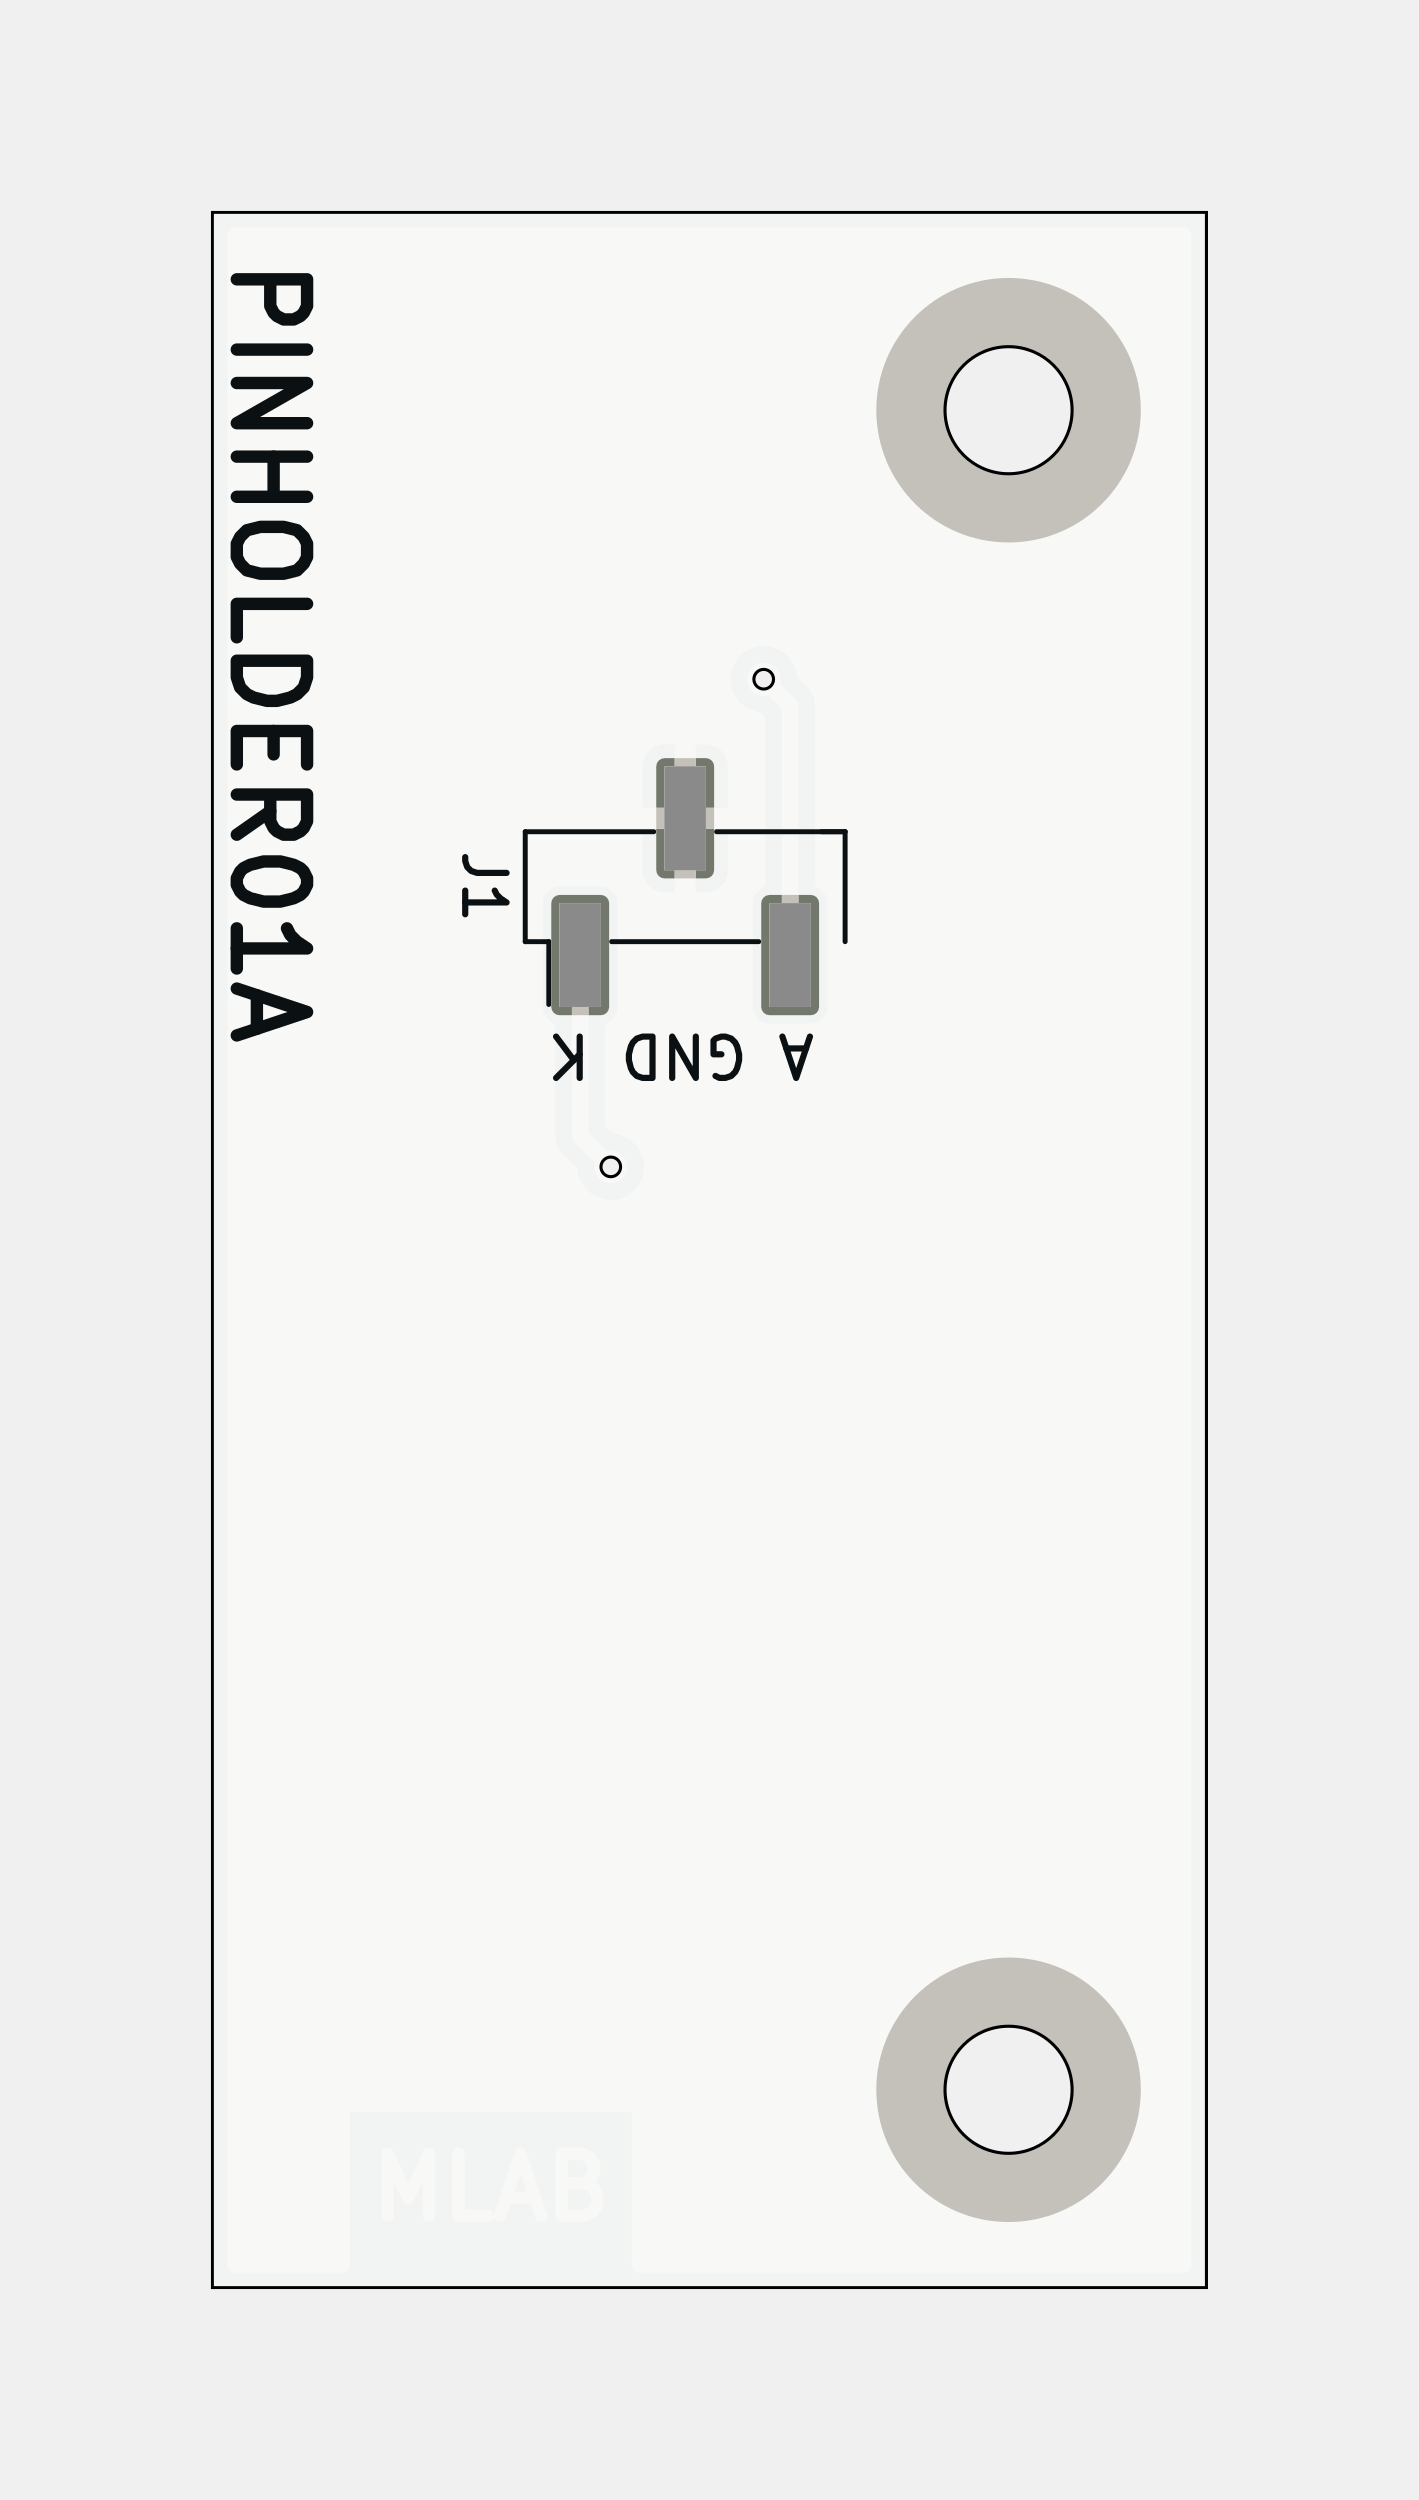
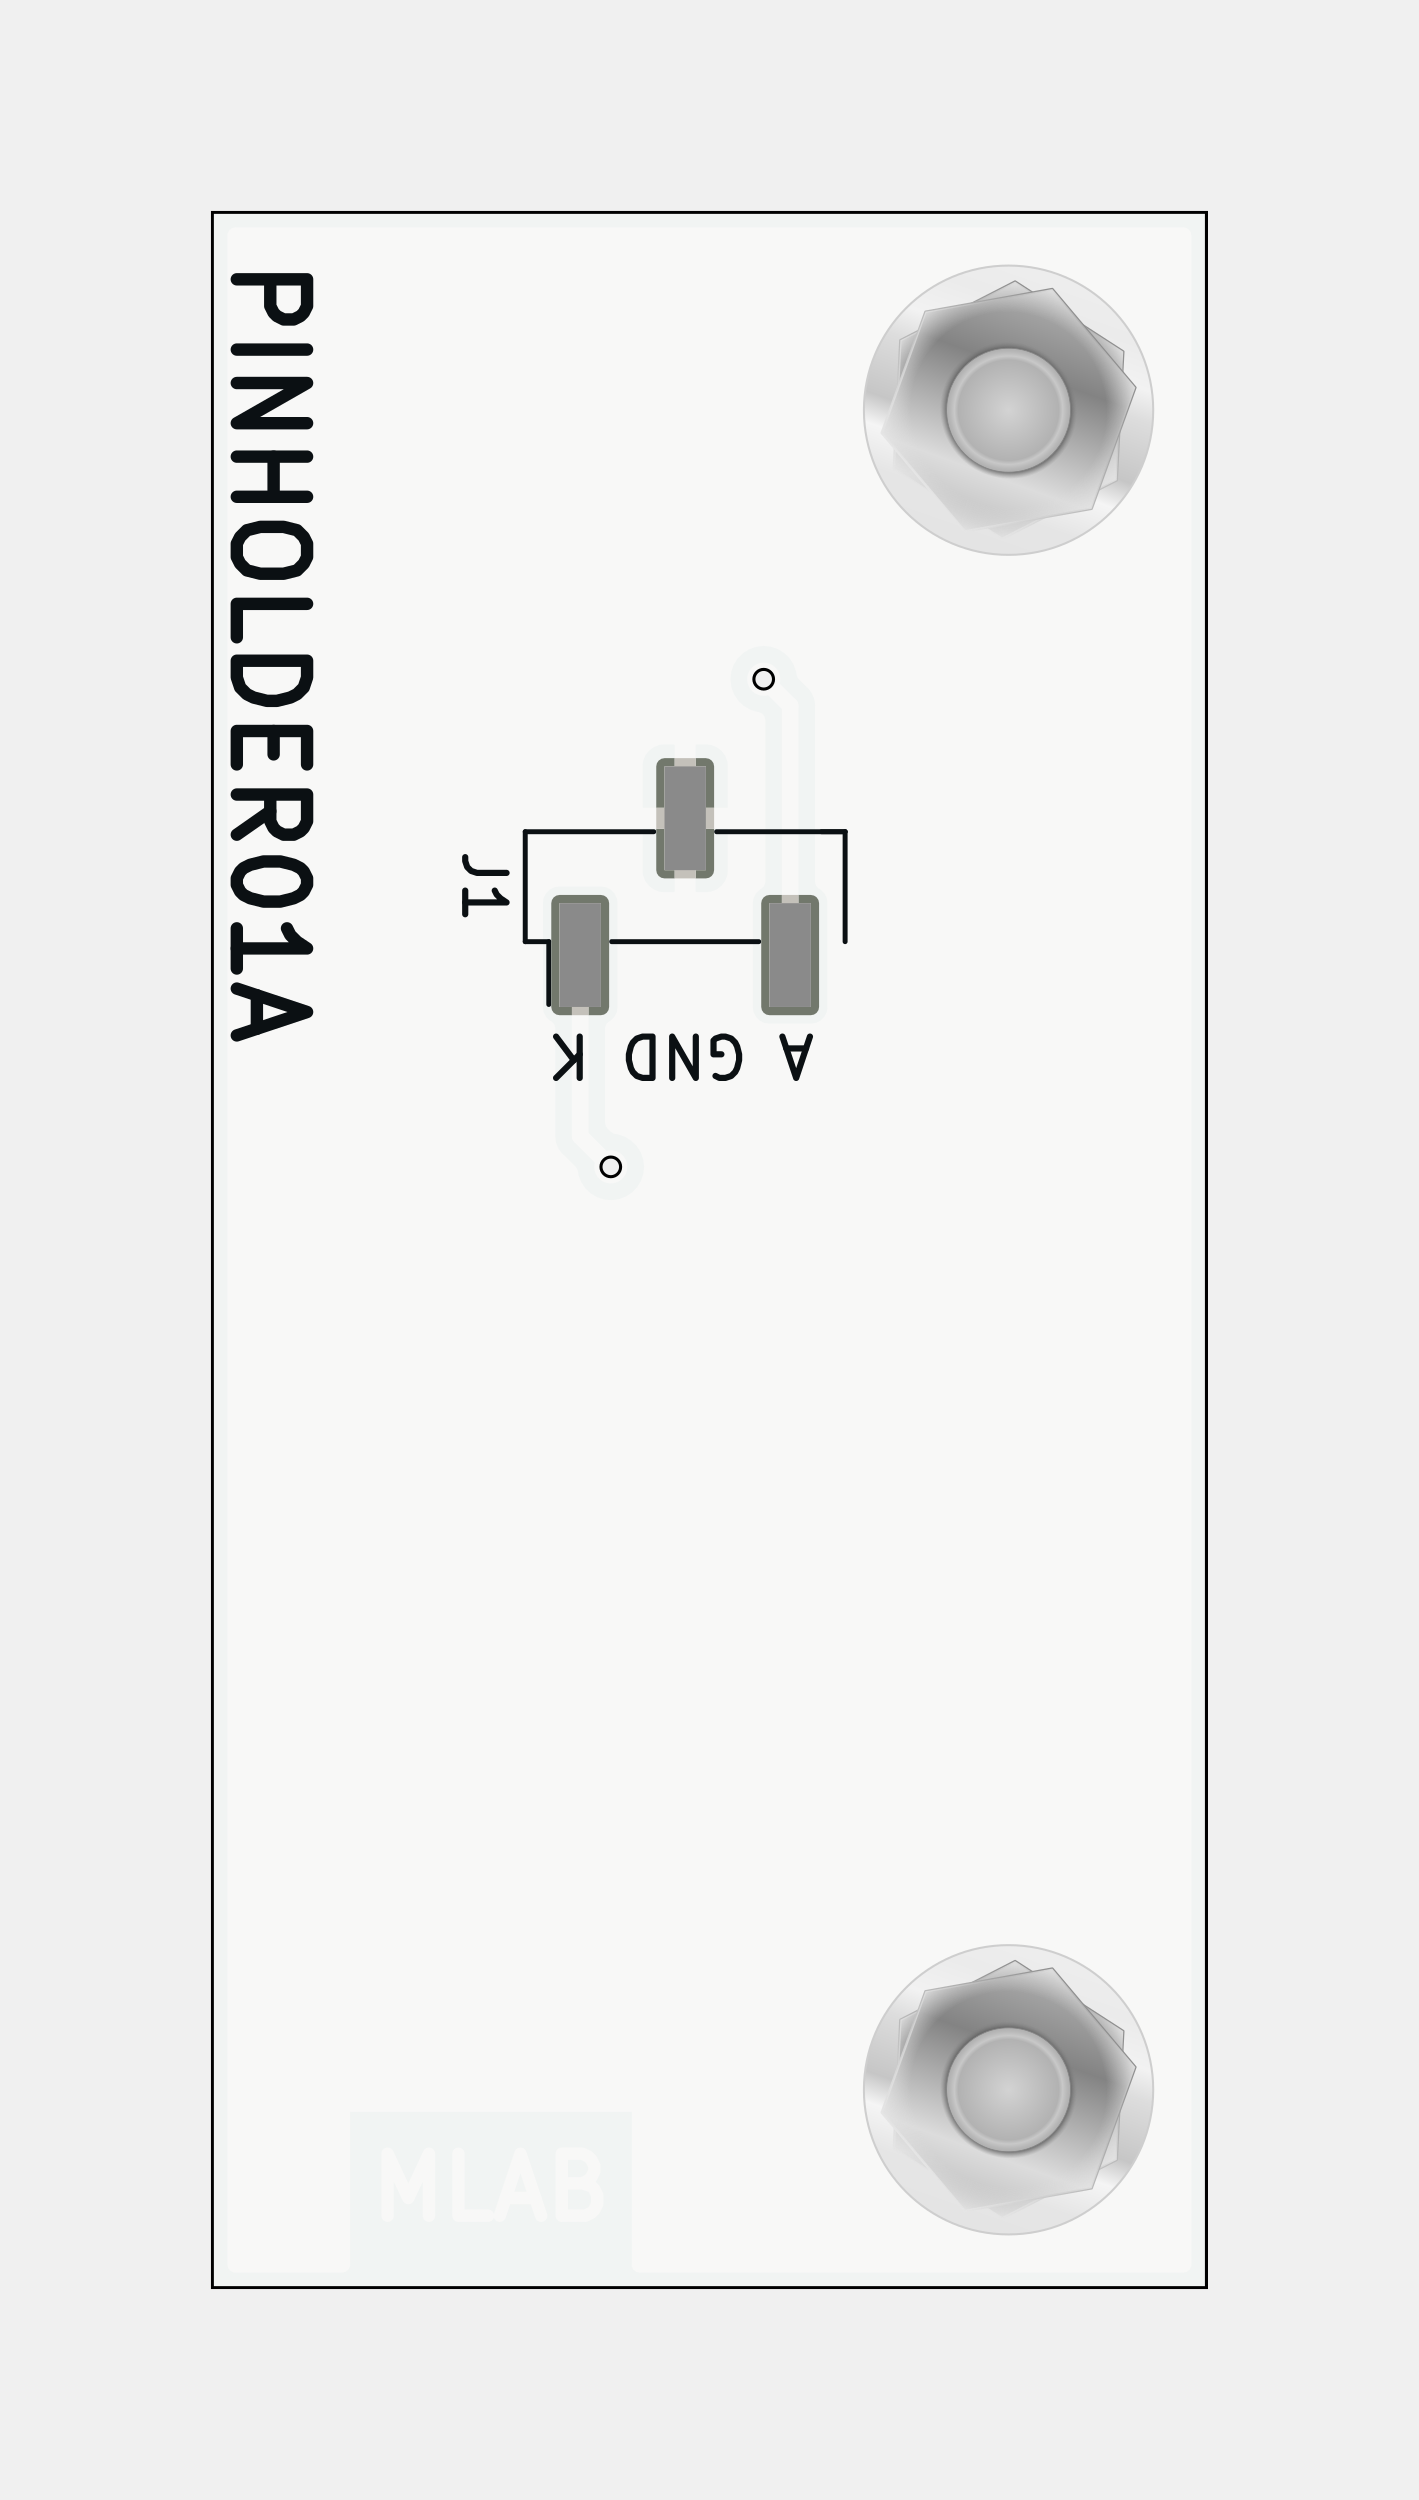
- <svg xmlns="http://www.w3.org/2000/svg" version="1.1" width="34.33mm" height="60.492mm" viewBox="-1385791.79 604151.46 343300.0 604920.0">
+ <svg xmlns="http://www.w3.org/2000/svg" xmlns:xlink="http://www.w3.org/1999/xlink" version="1.1" width="34.33mm" height="60.492mm" viewBox="-1385791.79 604151.46 343300.0 604920.0">
  <defs>
    <clipPath id="cut-off">
      <path d=" M 1334791.0 655151.0 L 1093491.0 655151.0 L 1093491.0 1158071.0 L 1334791.0 1158071.0 L 1334791.0 655151.0 " style="fill-rule: evenodd;" />
    </clipPath>
    <mask id="pads-mask">
      <g style="fill:#ffffff; fill-opacity:0.0;  stroke:#ffffff; stroke-width:0; stroke-opacity:1;  stroke-linecap:round; stroke-linejoin:round;">
        <g style="fill:#ffffff; fill-opacity:1.0;  stroke:#ffffff; stroke-width:0.01; stroke-opacity:1;  stroke-linecap:round; stroke-linejoin:round;">
          <circle cx="1141751.79" cy="703411.46" r="32000" />
        </g>
        <g style="fill:#ffffff; fill-opacity:1.0;  stroke:#ffffff; stroke-width:0.01; stroke-opacity:1;  stroke-linecap:round; stroke-linejoin:round;">
          <circle cx="1141751.79" cy="1109811.46" r="32000" />
        </g>
        <g style="fill:#ffffff; fill-opacity:1.0;  stroke:#ffffff; stroke-width:0.01; stroke-opacity:1;  stroke-linecap:round; stroke-linejoin:round;">
          <path style="fill:#ffffff; fill-opacity:1.0;  stroke:#ffffff; stroke-width:0.01; stroke-opacity:1;  stroke-linecap:round; stroke-linejoin:round;fill-rule:evenodd;" d="M 1240400,849800 1239634.63,849647.76 1238985.79,849214.21 1238552.24,848565.37 1238400,847800 1238400,822700 1238552.24,821934.63 1238985.79,821285.79 1239634.63,820852.24 1240400,820700 1250400,820700 1251165.37,820852.24 1251814.21,821285.79 1252247.76,821934.63 1252400,822700 1252400,847800 1252247.76,848565.37 1251814.21,849214.21 1251165.37,849647.76 1250400,849800 Z" />
          <path style="fill:#ffffff; fill-opacity:1.0;  stroke:#ffffff; stroke-width:0.01; stroke-opacity:1;  stroke-linecap:round; stroke-linejoin:round;fill-rule:evenodd;" d="M 1215000,816700 1214234.63,816547.76 1213585.79,816114.21 1213152.24,815465.37 1213000,814700 1213000,789600 1213152.24,788834.63 1213585.79,788185.79 1214234.63,787752.24 1215000,787600 1225000,787600 1225765.37,787752.24 1226414.21,788185.79 1226847.76,788834.63 1227000,789600 1227000,814700 1226847.76,815465.37 1226414.21,816114.21 1225765.37,816547.76 1225000,816700 Z" />
          <path style="fill:#ffffff; fill-opacity:1.0;  stroke:#ffffff; stroke-width:0.01; stroke-opacity:1;  stroke-linecap:round; stroke-linejoin:round;fill-rule:evenodd;" d="M 1189600,849800 1188834.63,849647.76 1188185.79,849214.21 1187752.24,848565.37 1187600,847800 1187600,822700 1187752.24,821934.63 1188185.79,821285.79 1188834.63,820852.24 1189600,820700 1199600,820700 1200365.37,820852.24 1201014.21,821285.79 1201447.76,821934.63 1201600,822700 1201600,847800 1201447.76,848565.37 1201014.21,849214.21 1200365.37,849647.76 1199600,849800 Z" />
        </g>
      </g>
    </mask>
    <mask id="pads-mask-silkscreen">
      <rect x="1092491.79" y="654151.46" width="243300.0" height="504920.0" fill="white" />
      <g style="fill:#000000; fill-opacity:0.0;  stroke:#000000; stroke-width:0; stroke-opacity:1;  stroke-linecap:round; stroke-linejoin:round;">
        <g style="fill:#000000; fill-opacity:1.0;  stroke:#000000; stroke-width:0.01; stroke-opacity:1;  stroke-linecap:round; stroke-linejoin:round;">
          <circle cx="1141751.79" cy="703411.46" r="32000" />
        </g>
        <g style="fill:#000000; fill-opacity:1.0;  stroke:#000000; stroke-width:0.01; stroke-opacity:1;  stroke-linecap:round; stroke-linejoin:round;">
          <circle cx="1141751.79" cy="1109811.46" r="32000" />
        </g>
        <g style="fill:#000000; fill-opacity:1.0;  stroke:#000000; stroke-width:0.01; stroke-opacity:1;  stroke-linecap:round; stroke-linejoin:round;">
          <path style="fill:#000000; fill-opacity:1.0;  stroke:#000000; stroke-width:0.01; stroke-opacity:1;  stroke-linecap:round; stroke-linejoin:round;fill-rule:evenodd;" d="M 1240400,849800 1239634.63,849647.76 1238985.79,849214.21 1238552.24,848565.37 1238400,847800 1238400,822700 1238552.24,821934.63 1238985.79,821285.79 1239634.63,820852.24 1240400,820700 1250400,820700 1251165.37,820852.24 1251814.21,821285.79 1252247.76,821934.63 1252400,822700 1252400,847800 1252247.76,848565.37 1251814.21,849214.21 1251165.37,849647.76 1250400,849800 Z" />
          <path style="fill:#000000; fill-opacity:1.0;  stroke:#000000; stroke-width:0.01; stroke-opacity:1;  stroke-linecap:round; stroke-linejoin:round;fill-rule:evenodd;" d="M 1215000,816700 1214234.63,816547.76 1213585.79,816114.21 1213152.24,815465.37 1213000,814700 1213000,789600 1213152.24,788834.63 1213585.79,788185.79 1214234.63,787752.24 1215000,787600 1225000,787600 1225765.37,787752.24 1226414.21,788185.79 1226847.76,788834.63 1227000,789600 1227000,814700 1226847.76,815465.37 1226414.21,816114.21 1225765.37,816547.76 1225000,816700 Z" />
          <path style="fill:#000000; fill-opacity:1.0;  stroke:#000000; stroke-width:0.01; stroke-opacity:1;  stroke-linecap:round; stroke-linejoin:round;fill-rule:evenodd;" d="M 1189600,849800 1188834.63,849647.76 1188185.79,849214.21 1187752.24,848565.37 1187600,847800 1187600,822700 1187752.24,821934.63 1188185.79,821285.79 1188834.63,820852.24 1189600,820700 1199600,820700 1200365.37,820852.24 1201014.21,821285.79 1201447.76,821934.63 1201600,822700 1201600,847800 1201447.76,848565.37 1201014.21,849214.21 1200365.37,849647.76 1199600,849800 Z" />
        </g>
      </g>
    </mask>
    <mask id="hole-mask">
      <g>
        <rect x="1092491.79" y="654151.46" fill="white" width="243300.0" height="504920.0" />
        <polyline stroke-linecap="round" stroke="black" stroke-width="30000.0" points="-0.0 0 0.0 0" transform="translate(1141751.79 703411.46) rotate(-0.0)" />
        <polyline stroke-linecap="round" stroke="black" stroke-width="30000.0" points="-0.0 0 0.0 0" transform="translate(1141751.79 1109811.46) rotate(-0.0)" />
        <polyline stroke-linecap="round" stroke="black" stroke-width="4000.0" points="-0.0 0 0.0 0" transform="translate(1238000.0 886500.0) rotate(0)" />
        <polyline stroke-linecap="round" stroke="black" stroke-width="4000.0" points="-0.0 0 0.0 0" transform="translate(1201000.0 768500.0) rotate(0)" />
      </g>
    </mask>
  </defs>
  <g transform="scale(-1,1)" id="boardContainer">
    <g id="substrate" clip-path="url(#cut-off)" mask="url(#hole-mask)">
      <g id="substrate-board" style="fill:#f1f4f3; stroke:#f1f4f3;">
        <path d=" M 1334791.0 655151.0 L 1093491.0 655151.0 L 1093491.0 1158071.0 L 1334791.0 1158071.0 L 1334791.0 655151.0 " style="fill-rule: evenodd;" />
        <g style="fill-opacity: 0.0;stroke-width: 2000;stroke-opacity: 1;stroke-linecap: round;stroke-linejoin: round">
          <path d="M1334791 1158071 L1334791 655151 " />
          <path d="M1093491 1158071 L1093491 655151 " />
          <path d="M1093491 1158071 L1334791 1158071 " />
          <path d="M1093491 655151 L1334791 655151 " />
        </g>
      </g>
      <g id="substrate-clad" style="fill:#72786c; stroke:#72786c;">
        <g style="fill-opacity: 0.0;stroke-width: 0;stroke-opacity: 1;stroke-linecap: round;stroke-linejoin: round">
          <g style="fill-opacity: 1.0;stroke-width: 0.01;stroke-opacity: 1;stroke-linecap: round;stroke-linejoin: round">
            <circle cx="1141751.79" cy="703411.46" r="32000" />
          </g>
          <g style="fill-opacity: 1.0;stroke-width: 0.01;stroke-opacity: 1;stroke-linecap: round;stroke-linejoin: round">
            <circle cx="1141751.79" cy="1109811.46" r="32000" />
          </g>
          <g style="fill-opacity: 1.0;stroke-width: 0.01;stroke-opacity: 1;stroke-linecap: round;stroke-linejoin: round">
            <path style="fill-opacity: 1.0;stroke-width: 0.01;stroke-opacity: 1;stroke-linecap: round;stroke-linejoin: round;fill-rule: evenodd" d="M 1240400,849800 1239634.63,849647.76 1238985.79,849214.21 1238552.24,848565.37 1238400,847800 1238400,822700 1238552.24,821934.63 1238985.79,821285.79 1239634.63,820852.24 1240400,820700 1250400,820700 1251165.37,820852.24 1251814.21,821285.79 1252247.76,821934.63 1252400,822700 1252400,847800 1252247.76,848565.37 1251814.21,849214.21 1251165.37,849647.76 1250400,849800 Z" />
            <path style="fill-opacity: 1.0;stroke-width: 0.01;stroke-opacity: 1;stroke-linecap: round;stroke-linejoin: round;fill-rule: evenodd" d="M 1215000,816700 1214234.63,816547.76 1213585.79,816114.21 1213152.24,815465.37 1213000,814700 1213000,789600 1213152.24,788834.63 1213585.79,788185.79 1214234.63,787752.24 1215000,787600 1225000,787600 1225765.37,787752.24 1226414.21,788185.79 1226847.76,788834.63 1227000,789600 1227000,814700 1226847.76,815465.37 1226414.21,816114.21 1225765.37,816547.76 1225000,816700 Z" />
            <path style="fill-opacity: 1.0;stroke-width: 0.01;stroke-opacity: 1;stroke-linecap: round;stroke-linejoin: round;fill-rule: evenodd" d="M 1189600,849800 1188834.63,849647.76 1188185.79,849214.21 1187752.24,848565.37 1187600,847800 1187600,822700 1187752.24,821934.63 1188185.79,821285.79 1188834.63,820852.24 1189600,820700 1199600,820700 1200365.37,820852.24 1201014.21,821285.79 1201447.76,821934.63 1201600,822700 1201600,847800 1201447.76,848565.37 1201014.21,849214.21 1200365.37,849647.76 1199600,849800 Z" />
          </g>
        </g>
      </g>
      <g id="substrate-copper" style="fill:#f8f8f7; stroke:#f8f8f7;">
        <g style="fill-opacity: 0.0;stroke-width: 3000;stroke-opacity: 1;stroke-linecap: round;stroke-linejoin: round">
          <text x="1267000" y="1141000" transform="scale(-1 1) translate(-2534000 0)" textLength="55192.86" font-size="20000" lengthAdjust="spacingAndGlyphs" text-anchor="middle" opacity="0">MLAB</text>
          <g class="stroked-text">
            <path d="M1292000 1140285 L1292000 1125285 L1287000 1136000 L1282000 1125285 L1282000 1140285 " />
            <path d="M1267714 1140285 L1274857 1140285 L1274857 1125285 " />
            <path d="M1263428 1136000 L1256285 1136000 " />
            <path d="M1264857 1140285 L1259857 1125285 L1254857 1140285 " />
            <path d="M1244857 1132428 L1242714 1133142 L1242000 1133857 L1241285 1135285 L1241285 1137428 L1242000 1138857 L1242714 1139571 L1244142 1140285 L1249857 1140285 L1249857 1125285 L1244857 1125285 L1243428 1126000 L1242714 1126714 L1242000 1128142 L1242000 1129571 L1242714 1131000 L1243428 1131714 L1244857 1132428 L1249857 1132428 " />
          </g>
          <g style="fill-opacity: 1.0;stroke-width: 0.01;stroke-opacity: 1;stroke-linecap: round;stroke-linejoin: round">
            <circle cx="1141751.79" cy="703411.46" r="30000" />
          </g>
          <g style="fill-opacity: 1.0;stroke-width: 0.01;stroke-opacity: 1;stroke-linecap: round;stroke-linejoin: round">
            <circle cx="1141751.79" cy="1109811.46" r="30000" />
          </g>
          <g style="fill-opacity: 1.0;stroke-width: 0.01;stroke-opacity: 1;stroke-linecap: round;stroke-linejoin: round">
            <path style="fill-opacity: 1.0;stroke-width: 0.01;stroke-opacity: 1;stroke-linecap: round;stroke-linejoin: round;fill-rule: evenodd" d="M 1250400,847800 1240400,847800 1240400,822700 1250400,822700 Z" />
            <path style="fill-opacity: 1.0;stroke-width: 0.01;stroke-opacity: 1;stroke-linecap: round;stroke-linejoin: round;fill-rule: evenodd" d="M 1225000,814700 1215000,814700 1215000,789600 1225000,789600 Z" />
            <path style="fill-opacity: 1.0;stroke-width: 0.01;stroke-opacity: 1;stroke-linecap: round;stroke-linejoin: round;fill-rule: evenodd" d="M 1199600,847800 1189600,847800 1189600,822700 1199600,822700 Z" />
          </g>
          <g style="fill-opacity: 1.0;stroke-width: 0.01;stroke-opacity: 1;stroke-linecap: round;stroke-linejoin: round">
            <circle cx="1238000" cy="886500" r="4000" />
          </g>
          <g style="fill-opacity: 1.0;stroke-width: 0.01;stroke-opacity: 1;stroke-linecap: round;stroke-linejoin: round">
            <circle cx="1201000" cy="768500" r="4000" />
          </g>
          <g style="fill-opacity: 0.0;stroke-width: 4000;stroke-opacity: 1;stroke-linecap: round;stroke-linejoin: round">
            <path d="M1245400 879100 L1238000 886500 " />
            <path d="M1245400 835250 L1245400 879100 " />
            <path d="M1201000 768500 L1194600 774900 " />
            <path d="M1194600 774900 L1194600 835250 " />
          </g>
          <g style="fill-opacity: 0.0;stroke-width: 4000;stroke-opacity: 1;stroke-linecap: round;stroke-linejoin: round">
            <g style="fill-opacity: 1.0;stroke-width: 0.01;stroke-opacity: 1;stroke-linecap: round;stroke-linejoin: round">
              <path style="fill-opacity: 1.0;stroke-width: 0.01;stroke-opacity: 1;stroke-linecap: round;stroke-linejoin: round;fill-rule: evenodd" d="M 1329660.22,659353.53 1330352.63,659905.72 1330736.9,660703.64 1330786.79,661146.46 1330786.79,1152076.46 1330589.72,1152939.89 1330037.53,1153632.3 1329239.61,1154016.57 1328796.79,1154066.46 1303038.66,1154066.46 1302175.23,1153869.39 1301482.82,1153317.2 1301098.55,1152519.28 1301061.17,1151853.65 1301063.83,1151830 1301076.43,1151830 1301076.43,1115170 1232923.57,1115170 1232923.57,1151830 1232929.93,1151830 1232929.92,1152519.3 1232545.65,1153317.22 1231853.23,1153869.4 1230989.82,1154066.46 1099486.79,1154066.46 1098623.36,1153869.39 1097930.95,1153317.2 1097546.68,1152519.28 1097496.79,1152076.46 1097496.79,886387.53 1229945.14,886387.53 1229956,886498.29 1229956,886498.3 1229986.25,886806.75 1230120.39,888174.86 1230687.26,889878.96 1231617.59,891415.12 1232865.14,892706.99 1234367.89,893690.36 1234472.14,893729.13 1235946.85,894277.57 1235946.87,894277.57 1236051.16,894316.36 1236161.43,894331.07 1236161.46,894331.08 1237344.86,894488.98 1237831.3,894553.88 1237942.07,894543.8 1239508.96,894401.21 1239508.98,894401.21 1239619.81,894391.12 1240473.81,894113.64 1241221.96,893870.55 1241221.99,893870.54 1241327.82,893836.15 1241572.39,893690.36 1242774.89,892973.53 1242774.9,892973.52 1242870.44,892916.57 1244170.99,891678.07 1244345.7,891415.12 1245103.25,890274.9 1245164.83,890182.22 1245802.57,888503.36 1245924.7,887634.34 1246240.01,886806.75 1246488.19,886504.16 1249275.61,883716.74 1249471.25,883545.17 1249682.82,883382.82 1250645.36,882128.41 1251250.44,880667.62 1251405,879493.61 1251456.82,879100 1251439.8,878970.72 1251439.8,878970.65 1251422.03,878835.67 1251405,878575.92 1251405,853002.31 1251602.07,852138.88 1252154.26,851446.47 1252491.56,851229.21 1252643.88,851151.6 1252783.42,851080.5 1253680.5,850183.42 1254256.46,849053.04 1254405,848115.19 1254404.99,822384.82 1254392.75,822307.53 1254280.97,821601.69 1254280.96,821601.66 1254256.46,821446.96 1253680.5,820316.58 1252783.42,819419.5 1251653.04,818843.54 1250715.19,818695 1250636.95,818695 1245396.27,818695.01 1240084.82,818695.01 1240007.69,818707.23 1240007.63,818707.23 1239301.69,818819.03 1239301.66,818819.04 1239146.96,818843.54 1239007.4,818914.65 1239007.37,818914.66 1238734.83,819053.53 1238016.58,819419.5 1237119.5,820316.58 1236543.54,821446.96 1236395,822384.81 1236395.01,848115.18 1236407.23,848192.31 1236407.23,848192.37 1236519.03,848898.31 1236519.04,848898.34 1236543.54,849053.04 1237119.5,850183.42 1238016.58,851080.5 1238156.12,851151.6 1238308.44,851229.21 1238988.29,851796.79 1239354.55,852603.14 1239395,853002.31 1239395,875788.37 1239197.93,876651.8 1238812.14,877195.51 1238003.48,878004.17 1237253.6,878475.36 1236804.35,878576.13 1236270.17,878632.27 1234570.07,879211.03 1233626.51,879791.51 1233135.21,880093.76 1233135.19,880093.77 1233040.45,880152.06 1231757.32,881408.59 1230784.46,882918.17 1230170.22,884605.78 1229945.14,886387.53 1097496.79,886387.53 1097496.79,822384.81 1185595,822384.81 1185595.01,848115.18 1185607.23,848192.31 1185607.23,848192.37 1185719.03,848898.31 1185719.04,848898.34 1185743.54,849053.04 1186319.5,850183.42 1187216.58,851080.5 1188346.96,851656.46 1189284.81,851805 1189363.05,851805 1194603.73,851804.99 1199915.18,851804.99 1199992.31,851792.77 1199992.37,851792.77 1200698.31,851680.97 1200698.34,851680.96 1200853.04,851656.46 1200992.6,851585.35 1200992.63,851585.34 1201843.88,851151.6 1201983.42,851080.5 1202880.5,850183.42 1203456.46,849053.04 1203605,848115.19 1203604.99,822384.82 1203592.75,822307.53 1203480.97,821601.69 1203480.96,821601.66 1203456.46,821446.96 1202880.5,820316.58 1201983.42,819419.5 1201691.56,819270.79 1201011.71,818703.21 1200645.45,817896.86 1200605,817497.69 1200605,815051.76 1209700,815051.76 1209707.2,815171.3 1209789.25,815849.24 1209851.65,816094.94 1210289.22,817200.15 1210421.15,817434.29 1211135.1,818374.87 1211325.13,818564.9 1212265.71,819278.85 1212499.85,819410.78 1213605.06,819848.35 1213850.76,819910.75 1214528.7,819992.8 1214648.24,820000 1217235.77,820000 1217425.47,819956.7 1217460,819885 1217460,819775.77 1222540,819775.77 1222583.3,819965.47 1222655,820000 1225351.76,820000 1225471.3,819992.8 1226149.24,819910.75 1226394.94,819848.35 1227500.15,819410.78 1227734.29,819278.85 1228674.87,818564.9 1228864.9,818374.87 1229578.85,817434.29 1229710.78,817200.15 1230148.35,816094.94 1230210.75,815849.24 1230292.8,815171.3 1230300,815051.76 1230300,804914.23 1230256.7,804724.53 1230185,804690 1222764.23,804690 1222574.53,804733.3 1222540,804805 1222540,819775.77 1217460,819775.77 1217460,804914.23 1217416.7,804724.53 1217345,804690 1209924.23,804690 1209734.53,804733.3 1209700,804805 1209700,815051.76 1200605,815051.76 1200605,799385.77 1209700,799385.77 1209743.3,799575.47 1209815,799610 1217235.77,799610 1217425.47,799566.7 1217460,799495 1217460,799385.77 1222540,799385.77 1222583.3,799575.47 1222655,799610 1230075.77,799610 1230265.47,799566.7 1230300,799495 1230300,789248.24 1230292.8,789128.7 1230210.75,788450.76 1230148.35,788205.06 1229710.78,787099.85 1229578.85,786865.71 1228864.9,785925.13 1228674.87,785735.1 1227734.29,785021.15 1227500.15,784889.22 1226394.94,784451.65 1226149.24,784389.25 1225471.3,784307.2 1225351.76,784300 1222764.23,784300 1222574.53,784343.3 1222540,784415 1222540,799385.77 1217460,799385.77 1217460,784524.23 1217416.7,784334.53 1217345,784300 1214648.24,784300 1214528.7,784307.2 1213850.76,784389.25 1213605.06,784451.65 1212499.85,784889.22 1212265.71,785021.15 1211325.13,785735.1 1211135.1,785925.13 1210421.15,786865.71 1210289.22,787099.85 1209851.65,788205.06 1209789.25,788450.76 1209707.2,789128.7 1209700,789248.24 1209700,799385.77 1200605,799385.77 1200605,778391.6 1200802.07,777528.17 1201354.26,776835.76 1202152.18,776451.49 1202414.63,776409.79 1202619.81,776391.12 1202821.44,776325.61 1204221.96,775870.55 1204221.99,775870.54 1204327.82,775836.15 1205870.44,774916.57 1207170.99,773678.07 1207314.76,773461.69 1208103.25,772274.9 1208164.83,772182.22 1208237.06,771992.09 1208763.05,770607.39 1208802.57,770503.36 1209052.51,768724.93 1209055.65,768500 1208855.46,766715.28 1208780.94,766501.27 1208301.45,765124.37 1208264.85,765019.27 1207313.16,763496.25 1206047.7,762221.93 1204531.36,761259.63 1203641.09,760942.62 1202944.36,760694.52 1202944.32,760694.51 1202839.51,760657.19 1202729.04,760644.02 1202729.01,760644.01 1201166.71,760457.72 1201166.69,760457.72 1201056.24,760444.55 1199270.17,760632.27 1199164.82,760668.13 1199164.79,760668.14 1198380.35,760935.19 1197570.07,761211.03 1196626.51,761791.51 1196135.21,762093.76 1196135.19,762093.77 1196040.45,762152.06 1194757.32,763408.59 1193784.46,764918.17 1193170.22,766605.78 1193156.28,766716.09 1193156.28,766716.11 1193077.52,767339.58 1192773.78,768171.5 1192510.35,768497.3 1190724.39,770283.26 1190528.75,770454.83 1190317.18,770617.18 1190237.81,770720.62 1190237.78,770720.65 1190075.53,770932.11 1190075.5,770932.15 1189354.64,771871.59 1188749.56,773332.38 1188543.18,774900 1188560.2,775029.28 1188560.2,775029.35 1188577.97,775164.33 1188595,775424.08 1188595,817497.69 1188397.93,818361.12 1187845.74,819053.53 1187508.45,819270.79 1187216.58,819419.5 1186319.5,820316.58 1185743.54,821446.96 1185595,822384.81 1097496.79,822384.81 1097496.79,661146.46 1097693.86,660283.03 1098246.05,659590.62 1099043.97,659206.35 1099486.79,659156.46 1328796.79,659156.46 Z" />
            </g>
          </g>
        </g>
      </g>
      <g id="substrate-pads" style="fill:#c4c1ba; stroke:#c4c1ba;" mask="url(#pads-mask)">
        <g style="fill-opacity: 0.0;stroke-width: 3000;stroke-opacity: 1;stroke-linecap: round;stroke-linejoin: round">
          <text x="1267000" y="1141000" transform="scale(-1 1) translate(-2534000 0)" textLength="53242.86" font-size="20000" lengthAdjust="spacingAndGlyphs" text-anchor="middle" opacity="0">MLAB</text>
          <g class="stroked-text">
            <path d="M1292000 1140285 L1292000 1125285 L1287000 1136000 L1282000 1125285 L1282000 1140285 " />
            <path d="M1267714 1140285 L1274857 1140285 L1274857 1125285 " />
            <path d="M1263428 1136000 L1256285 1136000 " />
            <path d="M1264857 1140285 L1259857 1125285 L1254857 1140285 " />
            <path d="M1244857 1132428 L1242714 1133142 L1242000 1133857 L1241285 1135285 L1241285 1137428 L1242000 1138857 L1242714 1139571 L1244142 1140285 L1249857 1140285 L1249857 1125285 L1244857 1125285 L1243428 1126000 L1242714 1126714 L1242000 1128142 L1242000 1129571 L1242714 1131000 L1243428 1131714 L1244857 1132428 L1249857 1132428 " />
          </g>
          <g style="fill-opacity: 1.0;stroke-width: 0.01;stroke-opacity: 1;stroke-linecap: round;stroke-linejoin: round">
            <circle cx="1141751.79" cy="703411.46" r="30000" />
          </g>
          <g style="fill-opacity: 1.0;stroke-width: 0.01;stroke-opacity: 1;stroke-linecap: round;stroke-linejoin: round">
            <circle cx="1141751.79" cy="1109811.46" r="30000" />
          </g>
          <g style="fill-opacity: 1.0;stroke-width: 0.01;stroke-opacity: 1;stroke-linecap: round;stroke-linejoin: round">
            <path style="fill-opacity: 1.0;stroke-width: 0.01;stroke-opacity: 1;stroke-linecap: round;stroke-linejoin: round;fill-rule: evenodd" d="M 1250400,847800 1240400,847800 1240400,822700 1250400,822700 Z" />
            <path style="fill-opacity: 1.0;stroke-width: 0.01;stroke-opacity: 1;stroke-linecap: round;stroke-linejoin: round;fill-rule: evenodd" d="M 1225000,814700 1215000,814700 1215000,789600 1225000,789600 Z" />
            <path style="fill-opacity: 1.0;stroke-width: 0.01;stroke-opacity: 1;stroke-linecap: round;stroke-linejoin: round;fill-rule: evenodd" d="M 1199600,847800 1189600,847800 1189600,822700 1199600,822700 Z" />
          </g>
          <g style="fill-opacity: 1.0;stroke-width: 0.01;stroke-opacity: 1;stroke-linecap: round;stroke-linejoin: round">
            <circle cx="1238000" cy="886500" r="4000" />
          </g>
          <g style="fill-opacity: 1.0;stroke-width: 0.01;stroke-opacity: 1;stroke-linecap: round;stroke-linejoin: round">
            <circle cx="1201000" cy="768500" r="4000" />
          </g>
          <g style="fill-opacity: 0.0;stroke-width: 4000;stroke-opacity: 1;stroke-linecap: round;stroke-linejoin: round">
            <path d="M1245400 879100 L1238000 886500 " />
            <path d="M1245400 835250 L1245400 879100 " />
            <path d="M1201000 768500 L1194600 774900 " />
            <path d="M1194600 774900 L1194600 835250 " />
          </g>
          <g style="fill-opacity: 0.0;stroke-width: 4000;stroke-opacity: 1;stroke-linecap: round;stroke-linejoin: round">
            <g style="fill-opacity: 1.0;stroke-width: 0.01;stroke-opacity: 1;stroke-linecap: round;stroke-linejoin: round">
              <path style="fill-opacity: 1.0;stroke-width: 0.01;stroke-opacity: 1;stroke-linecap: round;stroke-linejoin: round;fill-rule: evenodd" d="M 1329660.22,659353.53 1330352.63,659905.72 1330736.9,660703.64 1330786.79,661146.46 1330786.79,1152076.46 1330589.72,1152939.89 1330037.53,1153632.3 1329239.61,1154016.57 1328796.79,1154066.46 1303038.66,1154066.46 1302175.23,1153869.39 1301482.82,1153317.2 1301098.55,1152519.28 1301061.17,1151853.65 1301063.83,1151830 1301076.43,1151830 1301076.43,1115170 1232923.57,1115170 1232923.57,1151830 1232929.93,1151830 1232929.92,1152519.3 1232545.65,1153317.22 1231853.23,1153869.4 1230989.82,1154066.46 1099486.79,1154066.46 1098623.36,1153869.39 1097930.95,1153317.2 1097546.68,1152519.28 1097496.79,1152076.46 1097496.79,886387.53 1229945.14,886387.53 1229956,886498.29 1229956,886498.3 1229986.25,886806.75 1230120.39,888174.86 1230687.26,889878.96 1231617.59,891415.12 1232865.14,892706.99 1234367.89,893690.36 1234472.14,893729.13 1235946.85,894277.57 1235946.87,894277.57 1236051.16,894316.36 1236161.43,894331.07 1236161.46,894331.08 1237344.86,894488.98 1237831.3,894553.88 1237942.07,894543.8 1239508.96,894401.21 1239508.98,894401.21 1239619.81,894391.12 1240473.81,894113.64 1241221.96,893870.55 1241221.99,893870.54 1241327.82,893836.15 1241572.39,893690.36 1242774.89,892973.53 1242774.9,892973.52 1242870.44,892916.57 1244170.99,891678.07 1244345.7,891415.12 1245103.25,890274.9 1245164.83,890182.22 1245802.57,888503.36 1245924.7,887634.34 1246240.01,886806.75 1246488.19,886504.16 1249275.61,883716.74 1249471.25,883545.17 1249682.82,883382.82 1250645.36,882128.41 1251250.44,880667.62 1251405,879493.61 1251456.82,879100 1251439.8,878970.72 1251439.8,878970.65 1251422.03,878835.67 1251405,878575.92 1251405,853002.31 1251602.07,852138.88 1252154.26,851446.47 1252491.56,851229.21 1252643.88,851151.6 1252783.42,851080.5 1253680.5,850183.42 1254256.46,849053.04 1254405,848115.19 1254404.99,822384.82 1254392.75,822307.53 1254280.97,821601.69 1254280.96,821601.66 1254256.46,821446.96 1253680.5,820316.58 1252783.42,819419.5 1251653.04,818843.54 1250715.19,818695 1250636.95,818695 1245396.27,818695.01 1240084.82,818695.01 1240007.69,818707.23 1240007.63,818707.23 1239301.69,818819.03 1239301.66,818819.04 1239146.96,818843.54 1239007.4,818914.65 1239007.37,818914.66 1238734.83,819053.53 1238016.58,819419.5 1237119.5,820316.58 1236543.54,821446.96 1236395,822384.81 1236395.01,848115.18 1236407.23,848192.31 1236407.23,848192.37 1236519.03,848898.31 1236519.04,848898.34 1236543.54,849053.04 1237119.5,850183.42 1238016.58,851080.5 1238156.12,851151.6 1238308.44,851229.21 1238988.29,851796.79 1239354.55,852603.14 1239395,853002.31 1239395,875788.37 1239197.93,876651.8 1238812.14,877195.51 1238003.48,878004.17 1237253.6,878475.36 1236804.35,878576.13 1236270.17,878632.27 1234570.07,879211.03 1233626.51,879791.51 1233135.21,880093.76 1233135.19,880093.77 1233040.45,880152.06 1231757.32,881408.59 1230784.46,882918.17 1230170.22,884605.78 1229945.14,886387.53 1097496.79,886387.53 1097496.79,822384.81 1185595,822384.81 1185595.01,848115.18 1185607.23,848192.31 1185607.23,848192.37 1185719.03,848898.31 1185719.04,848898.34 1185743.54,849053.04 1186319.5,850183.42 1187216.58,851080.5 1188346.96,851656.46 1189284.81,851805 1189363.05,851805 1194603.73,851804.99 1199915.18,851804.99 1199992.31,851792.77 1199992.37,851792.77 1200698.31,851680.97 1200698.34,851680.96 1200853.04,851656.46 1200992.6,851585.35 1200992.63,851585.34 1201843.88,851151.6 1201983.42,851080.5 1202880.5,850183.42 1203456.46,849053.04 1203605,848115.19 1203604.99,822384.82 1203592.75,822307.53 1203480.97,821601.69 1203480.96,821601.66 1203456.46,821446.96 1202880.5,820316.58 1201983.42,819419.5 1201691.56,819270.79 1201011.71,818703.21 1200645.45,817896.86 1200605,817497.69 1200605,815051.76 1209700,815051.76 1209707.2,815171.3 1209789.25,815849.24 1209851.65,816094.94 1210289.22,817200.15 1210421.15,817434.29 1211135.1,818374.87 1211325.13,818564.9 1212265.71,819278.85 1212499.85,819410.78 1213605.06,819848.35 1213850.76,819910.75 1214528.7,819992.8 1214648.24,820000 1217235.77,820000 1217425.47,819956.7 1217460,819885 1217460,819775.77 1222540,819775.77 1222583.3,819965.47 1222655,820000 1225351.76,820000 1225471.3,819992.8 1226149.24,819910.75 1226394.94,819848.35 1227500.15,819410.78 1227734.29,819278.85 1228674.87,818564.9 1228864.9,818374.87 1229578.85,817434.29 1229710.78,817200.15 1230148.35,816094.94 1230210.75,815849.24 1230292.8,815171.3 1230300,815051.76 1230300,804914.23 1230256.7,804724.53 1230185,804690 1222764.23,804690 1222574.53,804733.3 1222540,804805 1222540,819775.77 1217460,819775.77 1217460,804914.23 1217416.7,804724.53 1217345,804690 1209924.23,804690 1209734.53,804733.3 1209700,804805 1209700,815051.76 1200605,815051.76 1200605,799385.77 1209700,799385.77 1209743.3,799575.47 1209815,799610 1217235.77,799610 1217425.47,799566.7 1217460,799495 1217460,799385.77 1222540,799385.77 1222583.3,799575.47 1222655,799610 1230075.77,799610 1230265.47,799566.7 1230300,799495 1230300,789248.24 1230292.8,789128.7 1230210.75,788450.76 1230148.35,788205.06 1229710.78,787099.85 1229578.85,786865.71 1228864.9,785925.13 1228674.87,785735.1 1227734.29,785021.15 1227500.15,784889.22 1226394.94,784451.65 1226149.24,784389.25 1225471.3,784307.2 1225351.76,784300 1222764.23,784300 1222574.53,784343.3 1222540,784415 1222540,799385.77 1217460,799385.77 1217460,784524.23 1217416.7,784334.53 1217345,784300 1214648.24,784300 1214528.7,784307.2 1213850.76,784389.25 1213605.06,784451.65 1212499.85,784889.22 1212265.71,785021.15 1211325.13,785735.1 1211135.1,785925.13 1210421.15,786865.71 1210289.22,787099.85 1209851.65,788205.06 1209789.25,788450.76 1209707.2,789128.7 1209700,789248.24 1209700,799385.77 1200605,799385.77 1200605,778391.6 1200802.07,777528.17 1201354.26,776835.76 1202152.18,776451.49 1202414.63,776409.79 1202619.81,776391.12 1202821.44,776325.61 1204221.96,775870.55 1204221.99,775870.54 1204327.82,775836.15 1205870.44,774916.57 1207170.99,773678.07 1207314.76,773461.69 1208103.25,772274.9 1208164.83,772182.22 1208237.06,771992.09 1208763.05,770607.39 1208802.57,770503.36 1209052.51,768724.93 1209055.65,768500 1208855.46,766715.28 1208780.94,766501.27 1208301.45,765124.37 1208264.85,765019.27 1207313.16,763496.25 1206047.7,762221.93 1204531.36,761259.63 1203641.09,760942.62 1202944.36,760694.52 1202944.32,760694.51 1202839.51,760657.19 1202729.04,760644.02 1202729.01,760644.01 1201166.71,760457.72 1201166.69,760457.72 1201056.24,760444.55 1199270.17,760632.27 1199164.82,760668.13 1199164.79,760668.14 1198380.35,760935.19 1197570.07,761211.03 1196626.51,761791.51 1196135.21,762093.76 1196135.19,762093.77 1196040.45,762152.06 1194757.32,763408.59 1193784.46,764918.17 1193170.22,766605.78 1193156.28,766716.09 1193156.28,766716.11 1193077.52,767339.58 1192773.78,768171.5 1192510.35,768497.3 1190724.39,770283.26 1190528.75,770454.83 1190317.18,770617.18 1190237.81,770720.62 1190237.78,770720.65 1190075.53,770932.11 1190075.5,770932.15 1189354.64,771871.59 1188749.56,773332.38 1188543.18,774900 1188560.2,775029.28 1188560.2,775029.35 1188577.97,775164.33 1188595,775424.08 1188595,817497.69 1188397.93,818361.12 1187845.74,819053.53 1187508.45,819270.79 1187216.58,819419.5 1186319.5,820316.58 1185743.54,821446.96 1185595,822384.81 1097496.79,822384.81 1097496.79,661146.46 1097693.86,660283.03 1098246.05,659590.62 1099043.97,659206.35 1099486.79,659156.46 1328796.79,659156.46 Z" />
            </g>
          </g>
        </g>
      </g>
      <g id="substrate-silk" style="fill:#0b1013; stroke:#0b1013;" mask="url(#pads-mask-silkscreen)">
        <g style="fill-opacity: 0.0;stroke-width: 3000;stroke-opacity: 1;stroke-linecap: round;stroke-linejoin: round">
          <g transform="rotate(-90 1320800 762000)">
            <text x="1320800" y="770500" transform="scale(-1 1) translate(-2641600 0)" textLength="184719.05" font-size="22666.66" lengthAdjust="spacingAndGlyphs" text-anchor="middle" opacity="0">PINHOLDER01A</text>
          </g>
          <g class="stroked-text">
            <path d="M1328490 671738 L1311490 671738 L1311490 678214 L1312300 679833 L1313109 680642 L1314728 681452 L1317157 681452 L1318776 680642 L1319585 679833 L1320395 678214 L1320395 671738 " />
            <path d="M1328490 688738 L1311490 688738 " />
            <path d="M1328490 696833 L1311490 696833 L1328490 706547 L1311490 706547 " />
            <path d="M1328490 714642 L1311490 714642 " />
            <path d="M1319585 714642 L1319585 724357 " />
            <path d="M1328490 724357 L1311490 724357 " />
            <path d="M1311490 735690 L1311490 738928 L1312300 740547 L1313919 742166 L1317157 742976 L1322823 742976 L1326061 742166 L1327680 740547 L1328490 738928 L1328490 735690 L1327680 734071 L1326061 732452 L1322823 731642 L1317157 731642 L1313919 732452 L1312300 734071 L1311490 735690 " />
            <path d="M1328490 758357 L1328490 750261 L1311490 750261 " />
            <path d="M1328490 764023 L1311490 764023 L1311490 768071 L1312300 770500 L1313919 772119 L1315538 772928 L1318776 773738 L1321204 773738 L1324442 772928 L1326061 772119 L1327680 770500 L1328490 768071 L1328490 764023 " />
            <path d="M1319585 781023 L1319585 786690 " />
            <path d="M1328490 789119 L1328490 781023 L1311490 781023 L1311490 789119 " />
            <path d="M1328490 806119 L1320395 800452 " />
            <path d="M1328490 796404 L1311490 796404 L1311490 802880 L1312300 804500 L1313109 805309 L1314728 806119 L1317157 806119 L1318776 805309 L1319585 804500 L1320395 802880 L1320395 796404 " />
            <path d="M1311490 816642 L1311490 818261 L1312300 819880 L1313109 820690 L1314728 821500 L1317966 822309 L1322014 822309 L1325252 821500 L1326871 820690 L1327680 819880 L1328490 818261 L1328490 816642 L1327680 815023 L1326871 814214 L1325252 813404 L1322014 812595 L1317966 812595 L1314728 813404 L1313109 814214 L1312300 815023 L1311490 816642 " />
            <path d="M1328490 838500 L1328490 828785 " />
            <path d="M1328490 833642 L1311490 833642 L1313919 832023 L1315538 830404 L1316347 828785 " />
            <path d="M1323633 844976 L1323633 853071 " />
            <path d="M1328490 843357 L1311490 849023 L1328490 854690 " />
          </g>
        </g>
        <g style="fill-opacity: 0.0;stroke-width: 1500;stroke-opacity: 1;stroke-linecap: round;stroke-linejoin: round">
          <g transform="rotate(-180 1221000 859500)">
            <text x="1221000" y="864500" transform="scale(-1 1) translate(-2442000 0)" textLength="60385.71" font-size="13333.33" lengthAdjust="spacingAndGlyphs" text-anchor="middle" opacity="0">A GND K</text>
          </g>
          <g class="stroked-text">
            <path d="M1190761 857833 L1195523 857833 " />
            <path d="M1189809 854976 L1193142 864976 L1196476 854976 " />
            <path d="M1212666 864500 L1211714 864976 L1210285 864976 L1208857 864500 L1207904 863547 L1207428 862595 L1206952 860690 L1206952 859261 L1207428 857357 L1207904 856404 L1208857 855452 L1210285 854976 L1211238 854976 L1212666 855452 L1213142 855928 L1213142 859261 L1211238 859261 " />
            <path d="M1217428 854976 L1217428 864976 L1223142 854976 L1223142 864976 " />
            <path d="M1227904 854976 L1227904 864976 L1230285 864976 L1231714 864500 L1232666 863547 L1233142 862595 L1233619 860690 L1233619 859261 L1233142 857357 L1232666 856404 L1231714 855452 L1230285 854976 L1227904 854976 " />
            <path d="M1245523 854976 L1245523 864976 " />
            <path d="M1251238 854976 L1246952 860690 " />
            <path d="M1251238 864976 L1245523 859261 " />
          </g>
          <g transform="rotate(-90 1268700 818700)">
            <text x="1268700" y="823700" transform="scale(-1 1) translate(-2537400 0)" textLength="15192.86" font-size="13333.33" lengthAdjust="spacingAndGlyphs" text-anchor="middle" opacity="0">J1</text>
          </g>
          <g class="stroked-text">
            <path d="M1263223 815366 L1270366 815366 L1271795 814890 L1272747 813938 L1273223 812509 L1273223 811557 " />
            <path d="M1273223 825366 L1273223 819652 " />
            <path d="M1273223 822509 L1263223 822509 L1264652 821557 L1265604 820604 L1266080 819652 " />
          </g>
        </g>
        <g style="fill-opacity: 0.0;stroke-width: 1200;stroke-opacity: 1;stroke-linecap: round;stroke-linejoin: round">
          <path d="M1181300 832000 L1181300 805400 " />
          <path d="M1237800 832000 L1202200 832000 " />
          <path d="M1258700 832000 L1258700 805400 " />
          <path d="M1258700 832000 L1253000 832000 " />
          <path d="M1212400 805400 L1181300 805400 " />
          <path d="M1187000 805400 L1181300 805400 " />
          <path d="M1253000 832000 L1253000 847200 " />
          <path d="M1258700 805400 L1227600 805400 " />
        </g>
      </g>
      <g id="substrate-outline" style="fill:#000000; stroke:#000000; stroke-width: 1500.0">
        <g style="fill-opacity: 0.0;stroke-opacity: 1;stroke-linecap: round;stroke-linejoin: round">
          <path d="M1334791 1158071 L1334791 655151 " />
          <path d="M1093491 1158071 L1093491 655151 " />
          <path d="M1093491 1158071 L1334791 1158071 " />
          <path d="M1093491 655151 L1334791 655151 " />
        </g>
        <path d="M -15000.0 0.0 A 15000.0 15000.0 0 1 1 15000.0 0.0 L 15000.0 -0.0 A 15000.0 15000.0 0 1 1 -15000.0 -0.0 Z" transform="translate(1141751.79 703411.46) rotate(-0.0)" />
        <path d="M -15000.0 0.0 A 15000.0 15000.0 0 1 1 15000.0 0.0 L 15000.0 -0.0 A 15000.0 15000.0 0 1 1 -15000.0 -0.0 Z" transform="translate(1141751.79 1109811.46) rotate(-0.0)" />
        <path d="M -2000.0 0.0 A 2000.0 2000.0 0 1 1 2000.0 0.0 L 2000.0 -0.0 A 2000.0 2000.0 0 1 1 -2000.0 -0.0 Z" transform="translate(1238000.0 886500.0) rotate(0)" />
        <path d="M -2000.0 0.0 A 2000.0 2000.0 0 1 1 2000.0 0.0 L 2000.0 -0.0 A 2000.0 2000.0 0 1 1 -2000.0 -0.0 Z" transform="translate(1201000.0 768500.0) rotate(0)" />
      </g>
    </g>
    <g id="substrate-paste" style="fill:#8a8a8a; stroke:#8a8a8a;">
      <g style="fill-opacity: 0.0;stroke-width: 0;stroke-opacity: 1;stroke-linecap: round;stroke-linejoin: round">
        <g style="fill-opacity: 1.0;stroke-width: 0.01;stroke-opacity: 1;stroke-linecap: round;stroke-linejoin: round">
          <path style="fill-opacity: 1.0;stroke-width: 0.01;stroke-opacity: 1;stroke-linecap: round;stroke-linejoin: round;fill-rule: evenodd" d="M 1250400,847800 1240400,847800 1240400,822700 1250400,822700 Z" />
          <path style="fill-opacity: 1.0;stroke-width: 0.01;stroke-opacity: 1;stroke-linecap: round;stroke-linejoin: round;fill-rule: evenodd" d="M 1225000,814700 1215000,814700 1215000,789600 1225000,789600 Z" />
          <path style="fill-opacity: 1.0;stroke-width: 0.01;stroke-opacity: 1;stroke-linecap: round;stroke-linejoin: round;fill-rule: evenodd" d="M 1199600,847800 1189600,847800 1189600,822700 1199600,822700 Z" />
        </g>
      </g>
    </g>
  </g>
+   <g transform="scale(-1,1)" id="componentContainer">
+     <g transform="translate(1141751.79 703411.46) scale(10000.0, 10000.0) rotate(-0.0) translate(-0.75 -0.75)">
+       <g id="pref_12_Mlab_Mechanical__MountingHole_3mmback_HOLE">
+         <defs id="pref_13defs13">
+           <linearGradient id="pref_13linearGradient3674">
+             <stop style="stop-color:#2b2b2b;stop-opacity:1" offset="0" id="pref_13stop3666" />
+             <stop style="stop-color:#5e5e5e;stop-opacity:0.784" offset="0.486" id="pref_13stop4288" />
+             <stop style="stop-color:#838383;stop-opacity:0" offset="0.538" id="pref_13stop3668" />
+             <stop style="stop-color:#dcdcdc;stop-opacity:0" offset="0.768" id="pref_13stop3670" />
+             <stop style="stop-color:#e4e4e4;stop-opacity:0.882" offset="1" id="pref_13stop3672" />
+           </linearGradient>
+           <linearGradient id="pref_13linearGradient2885">
+             <stop style="stop-color:#8f8f8f;stop-opacity:1" offset="0" id="pref_13stop2881" />
+             <stop style="stop-color:#e5e5e5;stop-opacity:1" offset="1" id="pref_13stop2883" />
+           </linearGradient>
+           <linearGradient id="pref_13linearGradient1894">
+             <stop style="stop-color:#b2b2b2;stop-opacity:1" offset="0" id="pref_13stop1890" />
+             <stop style="stop-color:#838383;stop-opacity:1" offset="0.336" id="pref_13stop2785" />
+             <stop style="stop-color:#dcdcdc;stop-opacity:1" offset="0.761" id="pref_13stop2655" />
+             <stop style="stop-color:#bebebe;stop-opacity:1" offset="1" id="pref_13stop1892" />
+           </linearGradient>
+           <linearGradient id="pref_13linearGradient3692-7">
+             <stop style="stop-color:#d3d3d3;stop-opacity:1;" offset="0" id="pref_13stop3688" />
+             <stop style="stop-color:#b2b2b2;stop-opacity:1" offset="0.81" id="pref_13stop5318" />
+             <stop style="stop-color:#c8c8c8;stop-opacity:1" offset="0.874" id="pref_13stop4242" />
+             <stop style="stop-color:#b8b8b8;stop-opacity:1;" offset="0.943" id="pref_13stop4310" />
+             <stop style="stop-color:#aeaeae;stop-opacity:1" offset="1" id="pref_13stop3690" />
+           </linearGradient>
+           <radialGradient xlink:href="#pref_13linearGradient3692-7" id="pref_13radialGradient1176" cx="0.75" cy="0.75" fx="0.75" fy="0.75" r="1.5" gradientUnits="userSpaceOnUse" />
+           <linearGradient xlink:href="#pref_13linearGradient1894" id="pref_13linearGradient1902" x1="-0.247" y1="-10.609" x2="8.466" y2="-5.579" gradientUnits="userSpaceOnUse" />
+           <linearGradient xlink:href="#pref_13linearGradient2885" id="pref_13linearGradient2887" x1="-0.247" y1="-8.094" x2="8.466" y2="-8.094" gradientUnits="userSpaceOnUse" />
+           <radialGradient xlink:href="#pref_13linearGradient3674" id="pref_13radialGradient3506" cx="4.109" cy="-8.094" fx="4.109" fy="-8.094" r="4.356" gradientTransform="matrix(1.133072,0.01077876,-0.01098402,1.154648,-0.6357434,1.2074)" gradientUnits="userSpaceOnUse" />
+           <linearGradient xlink:href="#pref_13linearGradient1894" id="pref_13linearGradient1902-1" x1="-0.247" y1="-10.609" x2="8.466" y2="-5.579" gradientUnits="userSpaceOnUse" />
+           <linearGradient xlink:href="#pref_13linearGradient2885" id="pref_13linearGradient2887-3" x1="-0.247" y1="-8.094" x2="8.466" y2="-8.094" gradientUnits="userSpaceOnUse" />
+           <radialGradient xlink:href="#pref_13linearGradient3674" id="pref_13radialGradient3506-6" cx="4.109" cy="-8.094" fx="4.109" fy="-8.094" r="4.356" gradientTransform="matrix(1.133072,0.01077876,-0.01098402,1.154648,-0.6357434,1.2074)" gradientUnits="userSpaceOnUse" />
+           <linearGradient xlink:href="#pref_13linearGradient3692" id="pref_13linearGradient6924" gradientUnits="userSpaceOnUse" x1="1.499" y1="4.392" x2="-1.081" y2="-3.008" />
+           <linearGradient id="pref_13linearGradient3692">
+             <stop style="stop-color:#e4e4e4;stop-opacity:1" offset="0" id="pref_13stop6926" />
+             <stop style="stop-color:#e5e5e5;stop-opacity:1" offset="0.166" id="pref_13stop6928" />
+             <stop style="stop-color:#f5f5f5;stop-opacity:1" offset="0.292" id="pref_13stop6930" />
+             <stop style="stop-color:#c6c6c6;stop-opacity:1;" offset="0.381" id="pref_13stop6932" />
+             <stop style="stop-color:#dddddd;stop-opacity:1" offset="0.576" id="pref_13stop6934" />
+             <stop style="stop-color:#f2f2f2;stop-opacity:1" offset="0.668" id="pref_13stop6936" />
+             <stop style="stop-color:#ebebeb;stop-opacity:1" offset="0.793" id="pref_13stop6938" />
+             <stop style="stop-color:#efefef;stop-opacity:1" offset="1" id="pref_13stop6940" />
+           </linearGradient>
+         </defs>
+         <circle style="fill:url(#pref_13linearGradient6924);fill-opacity:1;stroke:#cecece;stroke-width:0.05;stroke-miterlimit:4;stroke-dasharray:none;stroke-opacity:1" id="pref_13path6642" cx="0.75" cy="0.75" r="3.5" />
+         <g id="pref_13g5432-9" transform="rotate(16.94571,0.7500001,0.75)">
+           <path style="opacity:1;fill:url(#pref_13linearGradient1902-1);fill-opacity:1;stroke:url(#pref_13linearGradient2887-3);stroke-width:0.098;stroke-linecap:round;stroke-linejoin:round;stroke-miterlimit:4;stroke-dasharray:none" id="pref_13path1634-2" transform="matrix(0.4737898,0.399554,-0.399554,0.4737898,-4.430895,2.942849)" d="m 8.466,-5.579 -4.356,2.515 -4.356,-2.515 2e-8,-5.03 4.356,-2.515 4.356,2.515 z" />
+           <path style="opacity:1;fill:url(#pref_13radialGradient3506-6);fill-opacity:1;stroke:none;stroke-width:0.098;stroke-linecap:round;stroke-linejoin:round;stroke-miterlimit:4;stroke-dasharray:none" id="pref_13path1634-9-0" transform="matrix(0.4737898,0.399554,-0.399554,0.4737898,-4.430895,2.942849)" d="m 8.466,-5.579 -4.356,2.515 -4.356,-2.515 2e-8,-5.03 4.356,-2.515 4.356,2.515 z" />
+         </g>
+         <g id="pref_13g5432">
+           <path style="opacity:1;fill:url(#pref_13linearGradient1902);fill-opacity:1;stroke:url(#pref_13linearGradient2887);stroke-width:0.098;stroke-linecap:round;stroke-linejoin:round;stroke-miterlimit:4;stroke-dasharray:none" id="pref_13path1634" d="m 8.466,-5.579 -4.356,2.515 -4.356,-2.515 2e-8,-5.03 4.356,-2.515 4.356,2.515 z" transform="matrix(0.4737898,0.399554,-0.399554,0.4737898,-4.430895,2.942849)" />
+           <path style="opacity:1;fill:url(#pref_13radialGradient3506);fill-opacity:1;stroke:none;stroke-width:0.098;stroke-linecap:round;stroke-linejoin:round;stroke-miterlimit:4;stroke-dasharray:none" id="pref_13path1634-9" transform="matrix(0.4737898,0.399554,-0.399554,0.4737898,-4.430895,2.942849)" d="m 8.466,-5.579 -4.356,2.515 -4.356,-2.515 2e-8,-5.03 4.356,-2.515 4.356,2.515 z" />
+         </g>
+         <circle style="opacity:1;fill:url(#pref_13radialGradient1176);fill-opacity:1;stroke-width:0.02;stroke:#848484;stroke-opacity:1" id="pref_13path1030" cx="0.75" cy="0.75" r="1.5" />
+       </g>
+     </g>
+     <g transform="translate(1141751.79 1109811.46) scale(10000.0, 10000.0) rotate(-0.0) translate(-0.75 -0.75)">
+       <use xlink:href="#pref_12_Mlab_Mechanical__MountingHole_3mmback_HOLE" />
+     </g>
+   </g>
</svg>
